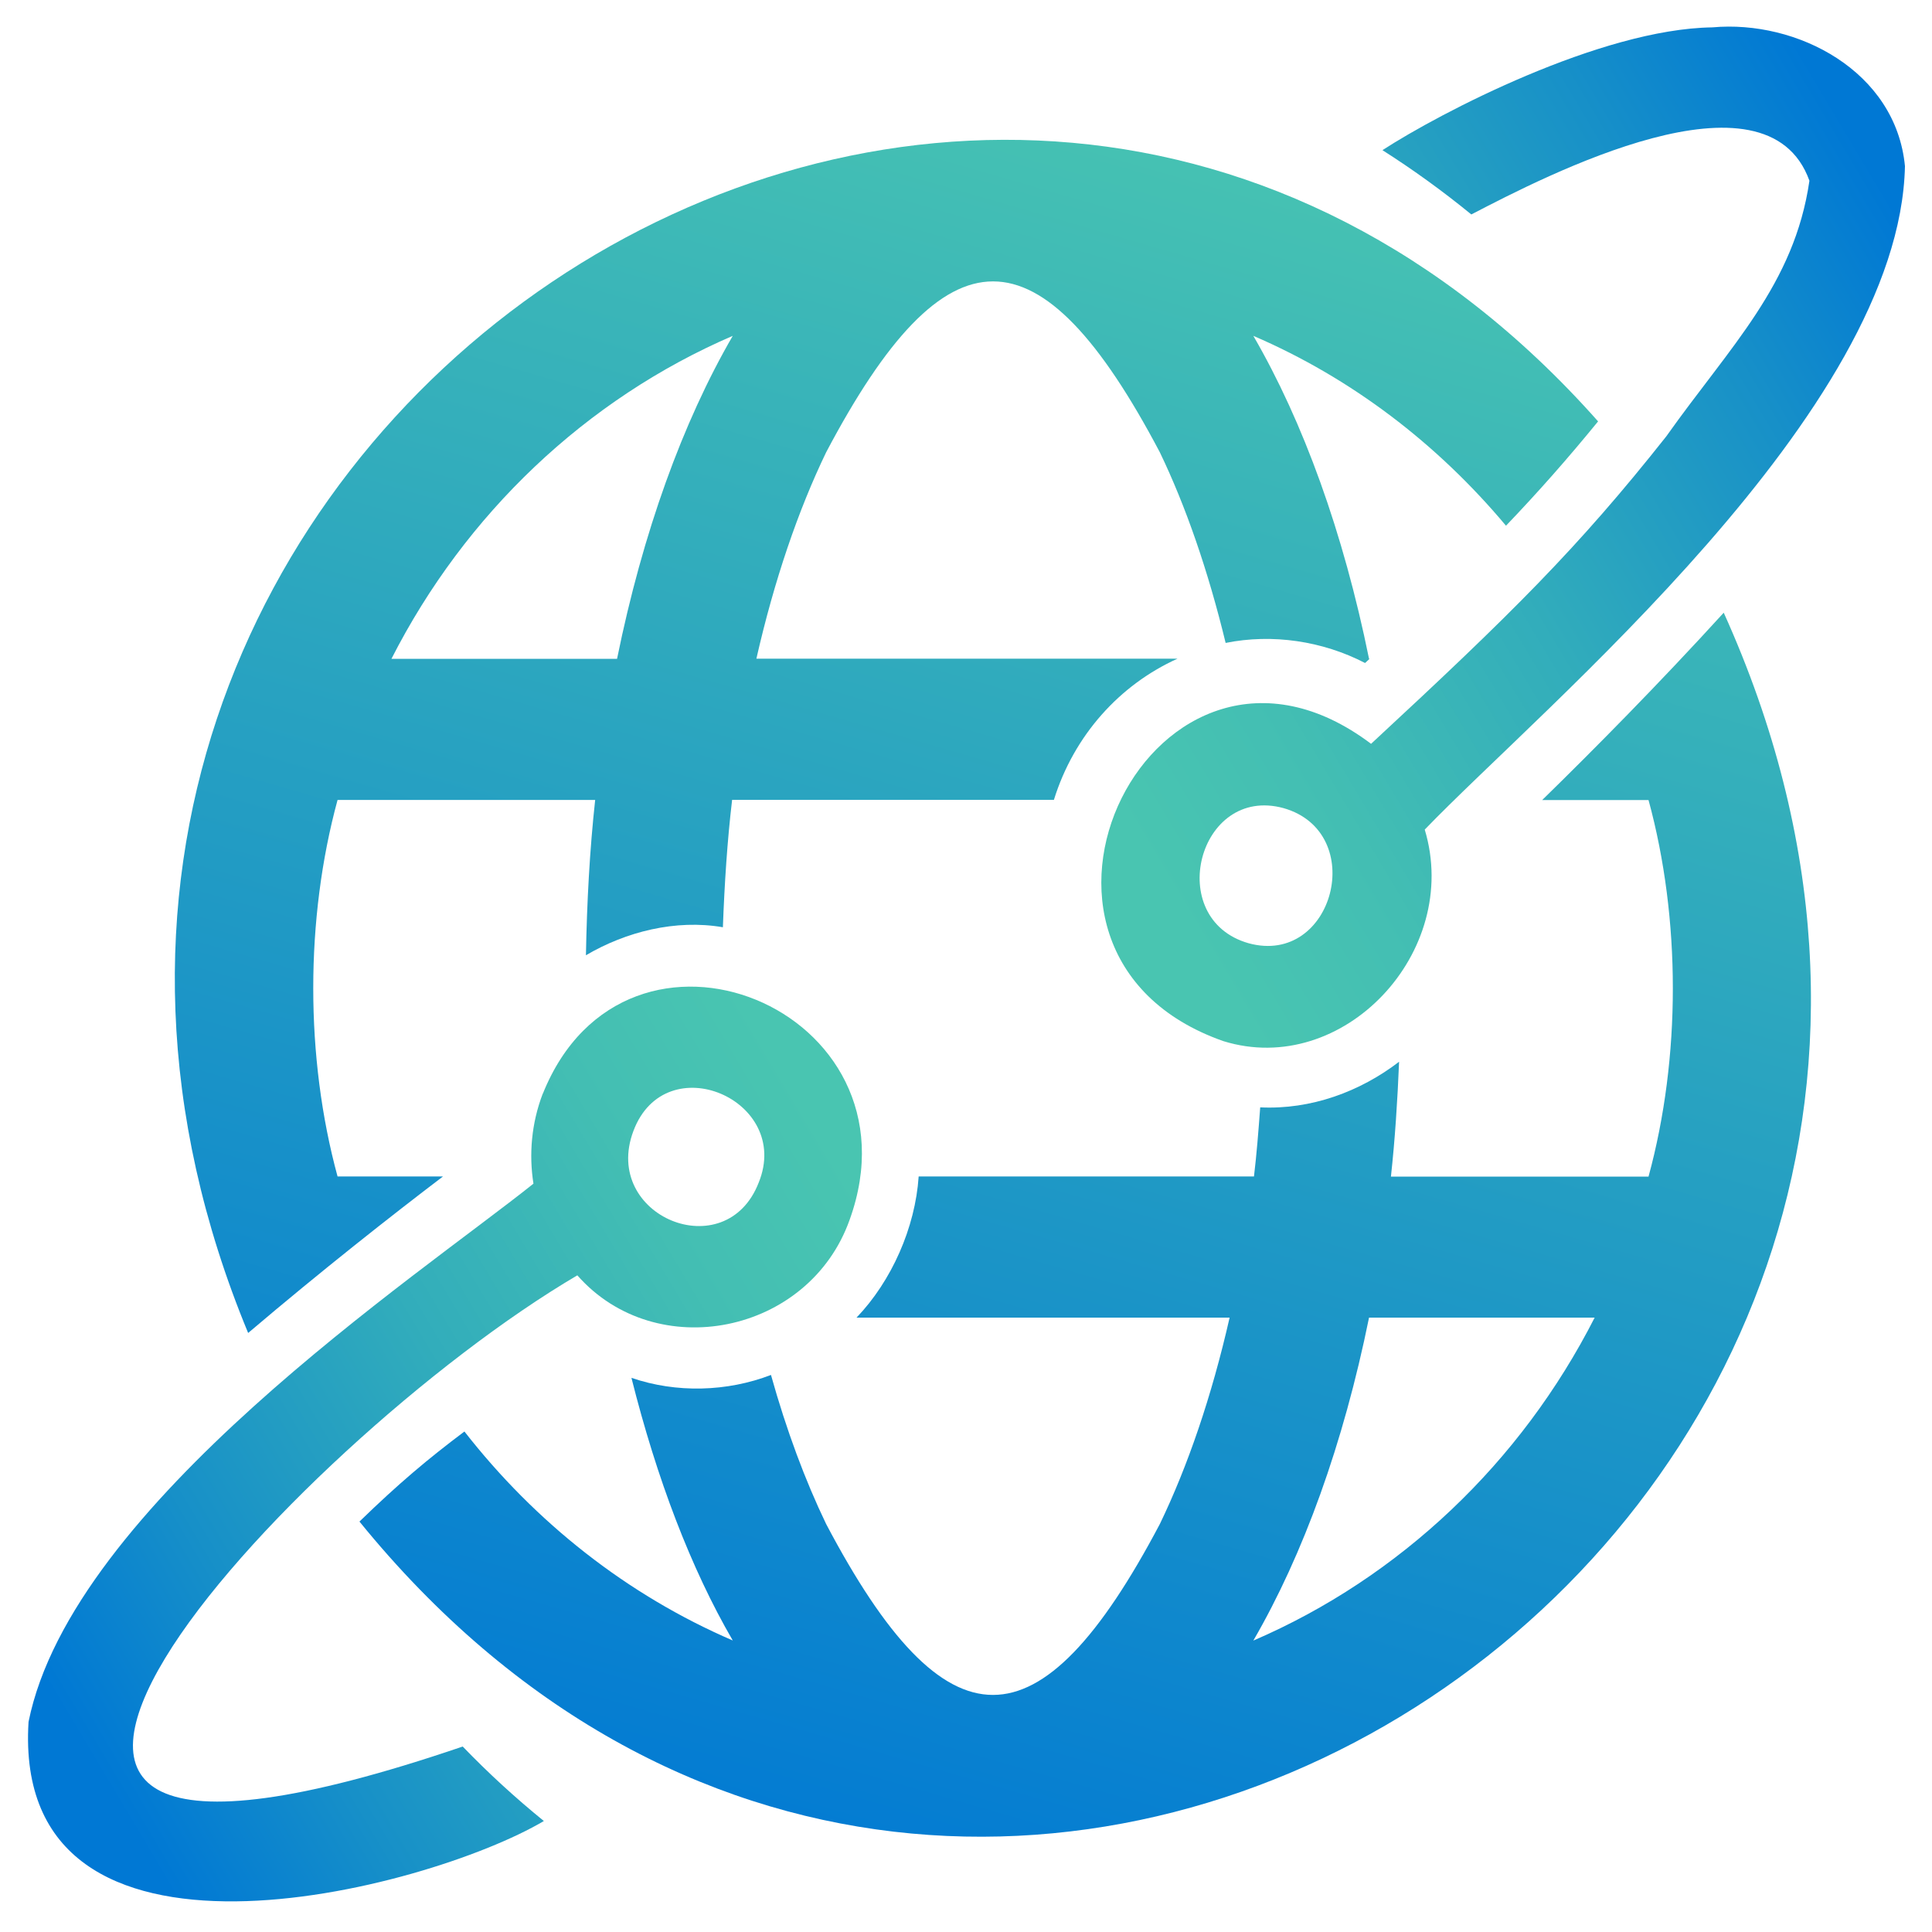
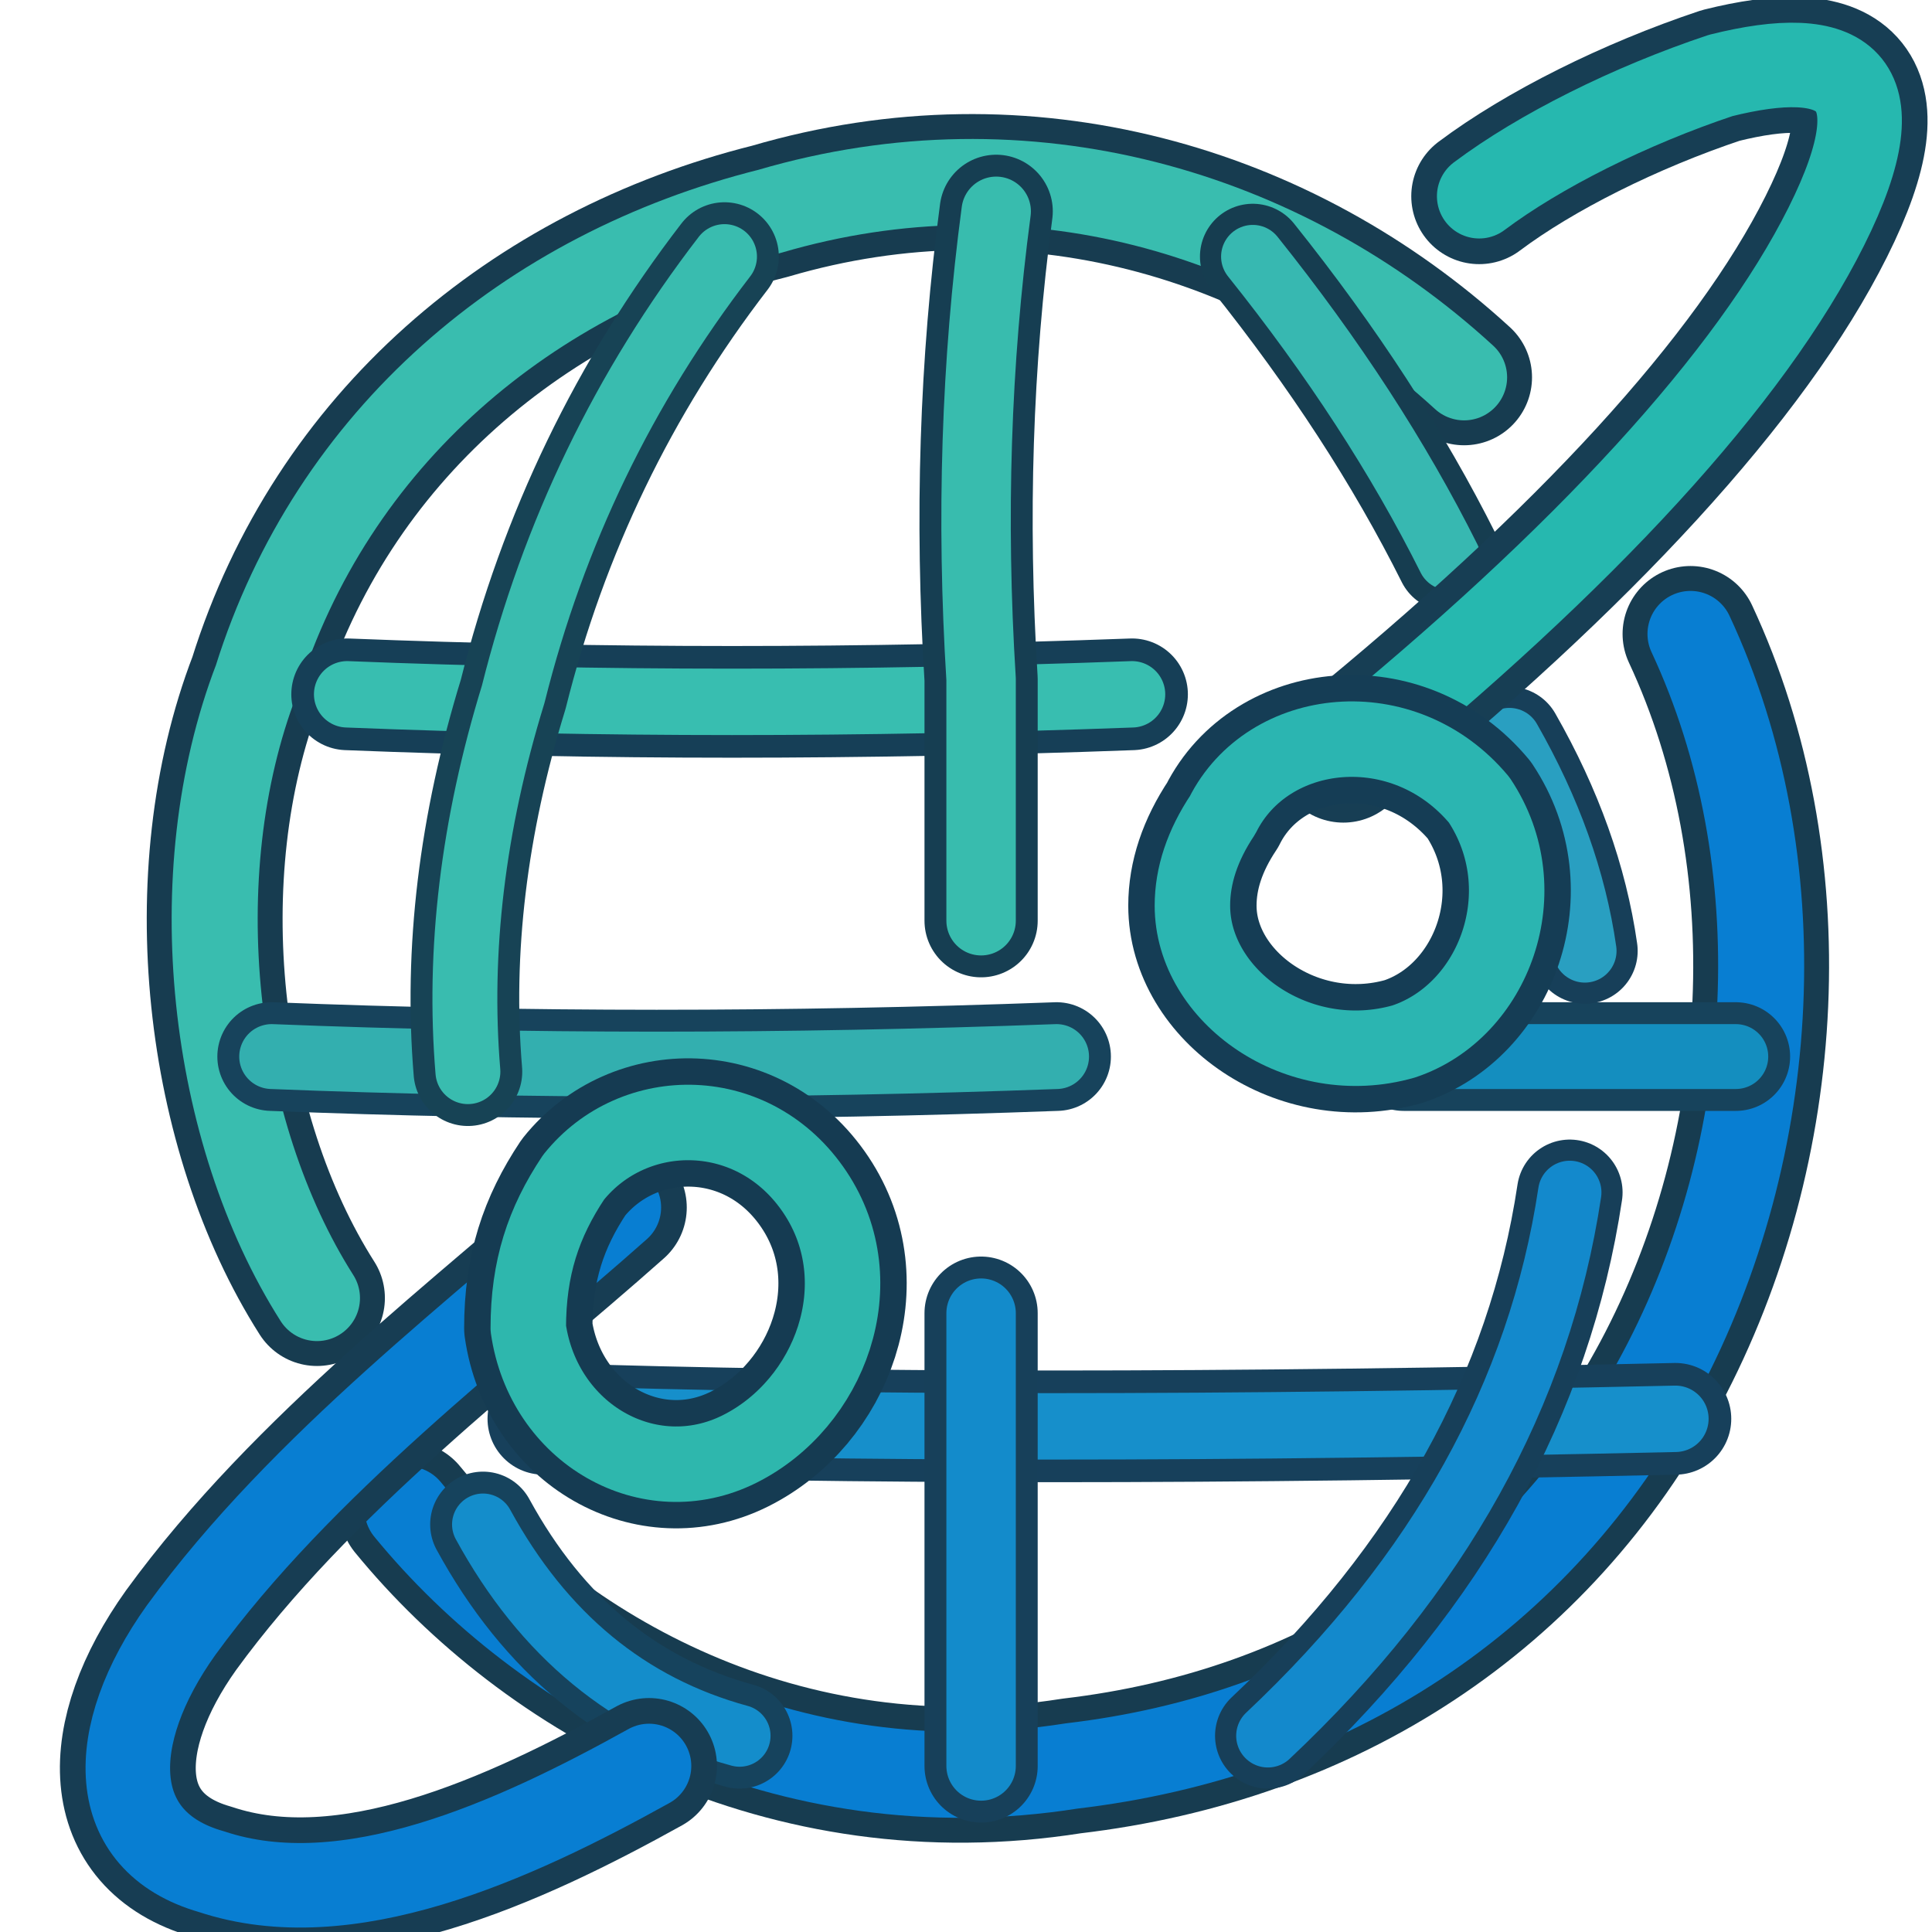
<svg xmlns="http://www.w3.org/2000/svg" width="128" height="128" viewBox="0 0 128 128">
-   <defs>
-     <linearGradient id="planet-gradient" x1="6.776" y1="17.763" x2="11.691" y2=".784" gradientUnits="userSpaceOnUse">
-       <stop offset=".003" stop-color="#0078d4" />
-       <stop offset="1" stop-color="#49c5b1" />
-     </linearGradient>
-     <linearGradient id="orbit-left" x1="8.255" y1="11.469" x2=".622" y2="16.014" gradientUnits="userSpaceOnUse">
-       <stop offset="0" stop-color="#49c5b1" />
-       <stop offset=".198" stop-color="#43beb3" />
-       <stop offset=".469" stop-color="#32adbb" />
-       <stop offset=".781" stop-color="#1790c8" />
-       <stop offset="1" stop-color="#0078d4" />
-     </linearGradient>
-     <linearGradient id="orbit-right" x1="17.917" y1="2.371" x2="10.078" y2="7.039" gradientUnits="userSpaceOnUse">
-       <stop offset="0" stop-color="#0078d4" />
-       <stop offset=".219" stop-color="#1790c8" />
-       <stop offset=".531" stop-color="#32adbb" />
-       <stop offset=".802" stop-color="#43beb3" />
-       <stop offset="1" stop-color="#49c5b1" />
-     </linearGradient>
-   </defs>
-   <g transform="scale(7.111111)">
-     <path d="M3.145,10.961c-.302-1.108-.302-2.4,0-3.508h2.4c-.051.467-.077.953-.086,1.447.372-.219.835-.337,1.276-.261.015-.407.041-.807.086-1.187h2.998c.187-.602.613-1.072,1.151-1.315h-3.923c.167-.734.39-1.384.65-1.923,1.12-2.122,1.989-2.124,3.109,0,.242.503.45,1.104.613,1.776.435-.088.904-.018,1.299.187.015-.014.027-.026.042-.039h-.005c-.239-1.176-.612-2.206-1.078-3.009.914.393,1.715,1.006,2.354,1.769.304-.318.574-.624.858-.972C9.079-2.627-1.1,4.184,2.312,12.419c.686-.583,1.34-1.097,1.815-1.458h-.982ZM6.827,3.129c-.466.803-.839,1.833-1.078,3.009h-2.102c.687-1.349,1.812-2.42,3.18-3.009ZM16.059,5.709c-.607.666-1.214,1.279-1.691,1.745h.991c.302,1.108.302,2.4,0,3.508h-2.4c.038-.348.061-.706.076-1.07-.362.278-.82.448-1.294.425-.016.218-.033.435-.058.644h-3.124c-.032.477-.252.974-.579,1.315h3.476c-.167.734-.39,1.384-.65,1.923-1.12,2.122-1.989,2.124-3.109,0-.195-.405-.369-.871-.514-1.389-.408.157-.881.171-1.3.027.236.94.554,1.776.944,2.447-.984-.424-1.839-1.1-2.5-1.947-.342.257-.611.483-.978.839,5.805,7.144,16.56.054,12.71-8.469ZM11.677,15.285c.466-.803.839-1.833,1.078-3.009h2.102c-.687,1.349-1.812,2.42-3.18,3.009Z" fill="url(#planet-gradient)" fill-rule="evenodd" />
-     <path d="M5.056,10.191c-.105.276-.129.564-.086.837-1.086.868-4.299,2.997-4.704,5.014-.161,2.581,3.707,1.571,4.801.924-.267-.217-.519-.448-.756-.694-6.162,2.101-1.59-2.828,1.068-4.39.733.833,2.158.55,2.537-.518.709-1.965-2.083-3.109-2.859-1.173ZM7.069,11.017c-.306.791-1.466.315-1.168-.479.299-.799,1.48-.29,1.168.479Z" fill="url(#orbit-left)" />
-     <path d="M15.952.255c-1.038.015-2.536.796-3.072,1.144.289.184.565.384.828.599.693-.36,2.75-1.428,3.15-.314-.141.969-.738,1.541-1.334,2.382-.827,1.045-1.442,1.652-2.75,2.864-2.009-1.515-3.731,1.943-1.376,2.77,1.114.345,2.22-.828,1.876-1.971,1.107-1.149,4.425-3.892,4.474-6.181-.085-.887-1.007-1.365-1.795-1.293ZM11.633,8.788c-.792-.225-.469-1.476.325-1.259.792.225.469,1.476-.325,1.259Z" fill="url(#orbit-right)" />
+   <g stroke-linecap="round" stroke-linejoin="round">
+     <path d="M21 86 C14 75 12 58 17 45 C22 29 35 18 51 14 C68 9 85 14 97 25" fill="none" stroke="#173C50" stroke-width="9" />
+     <path d="M21 86 C14 75 12 58 17 45 C22 29 35 18 51 14 C68 9 85 14 97 25" fill="none" stroke="#39BDAF" stroke-width="5.7" />
+     <path d="M112 42 C119 57 118 76 110 91 C102 106 88 115 71 117 C52 120 36 111 27 100" fill="none" stroke="#173C50" stroke-width="9" />
+     <path d="M112 42 C119 57 118 76 110 91 C102 106 88 115 71 117 C52 120 36 111 27 100" fill="none" stroke="#087ED2" stroke-width="5.7" />
+     <path d="M23 46 Q48 47 75 46" fill="none" stroke="#163F57" stroke-width="7.4" />
+     <path d="M23 46 Q48 47 75 46" fill="none" stroke="#38BEB0" stroke-width="4.4" />
+     <path d="M18 70 Q43 71 70 70" fill="none" stroke="#17435C" stroke-width="7.2" />
+     <path d="M18 70 Q43 71 70 70" fill="none" stroke="#33AFAF" stroke-width="4.3" />
+     <path d="M93 70 Q103 70 115 70" fill="none" stroke="#17435C" stroke-width="7.2" />
+     <path d="M93 70 Q103 70 115 70" fill="none" stroke="#148EBF" stroke-width="4.3" />
+     <path d="M36 94 Q66 95 111 94" fill="none" stroke="#17405B" stroke-width="7.4" />
+     <path d="M36 94 Q66 95 111 94" fill="none" stroke="#168FCB" stroke-width="4.4" />
+     <path d="M48 17 Q38 30 34 46 Q30 59 31 71" fill="none" stroke="#174355" stroke-width="7.2" />
+     <path d="M48 17 Q38 30 34 46 Q30 59 31 71" fill="none" stroke="#39BCAF" stroke-width="4.3" />
+     <path d="M32 101 Q38 112 49 115" fill="none" stroke="#16435D" stroke-width="7" />
+     <path d="M32 101 Q38 112 49 115" fill="none" stroke="#148DCB" stroke-width="4.1" />
+     <path d="M66 14 Q64 29 65 45 Q65 54 65 61" fill="none" stroke="#163E52" stroke-width="7.5" />
+     <path d="M66 14 Q64 29 65 45 Q65 54 65 61" fill="none" stroke="#38BCAE" stroke-width="4.6" />
+     <path d="M65 87 Q65 103 65 117" fill="none" stroke="#17405A" stroke-width="7.5" />
+     <path d="M65 87 Q65 103 65 117" fill="none" stroke="#138BCB" stroke-width="4.6" />
+     <path d="M83 17 Q91 27 96 37" fill="none" stroke="#163D50" stroke-width="7" />
+     <path d="M83 17 Q91 27 96 37" fill="none" stroke="#37B8B1" stroke-width="4.2" />
+     <path d="M100 49 Q104 56 105 63" fill="none" stroke="#173F59" stroke-width="7" />
+     <path d="M100 49 Q104 56 105 63" fill="none" stroke="#299FC1" stroke-width="4.2" />
+     <path d="M104 79 Q101 99 84 115" fill="none" stroke="#173F59" stroke-width="7" />
+     <path d="M104 79 Q101 99 84 115" fill="none" stroke="#1389CC" stroke-width="4.2" />
+     <path d="M41 80 C32 88 20 97 12 108 C7 115 7 122 14 124 C23 127 34 122 43 117" fill="none" stroke="#173D53" stroke-width="9" />
+     <path d="M41 80 C32 88 20 97 12 108 C7 115 7 122 14 124 C23 127 34 122 43 117" fill="none" stroke="#087ED2" stroke-width="5.6" />
+     <path d="M38 78 C42 73 50 73 54 79 C58 85 55 93 49 96 C43 99 36 95 35 88 C35 84 36 81 38 78 Z" fill="none" stroke="#153B52" stroke-width="8.5" />
+     <path d="M38 78 C42 73 50 73 54 79 C58 85 55 93 49 96 C43 99 36 95 35 88 C35 84 36 81 38 78 Z" fill="none" stroke="#2EB7AD" stroke-width="5" />
+     <path d="M89 50 C105 37 116 25 121 15 C126 5 122 3 114 5 C108 7 102 10 98 13" fill="none" stroke="#173E54" stroke-width="9" />
+     <path d="M89 50 C105 37 116 25 121 15 C126 5 122 3 114 5 C108 7 102 10 98 13" fill="none" stroke="#26B8AF" stroke-width="5.6" />
+     <path d="M81 54 C84 48 93 47 98 53 C102 59 99 67 93 69 C86 71 79 66 79 60 Q79 57 81 54 Z" fill="none" stroke="#153D55" stroke-width="8.5" />
+     <path d="M81 54 C84 48 93 47 98 53 C102 59 99 67 93 69 C86 71 79 66 79 60 Q79 57 81 54 Z" fill="none" stroke="#2BB5B1" stroke-width="5" />
  </g>
</svg>
